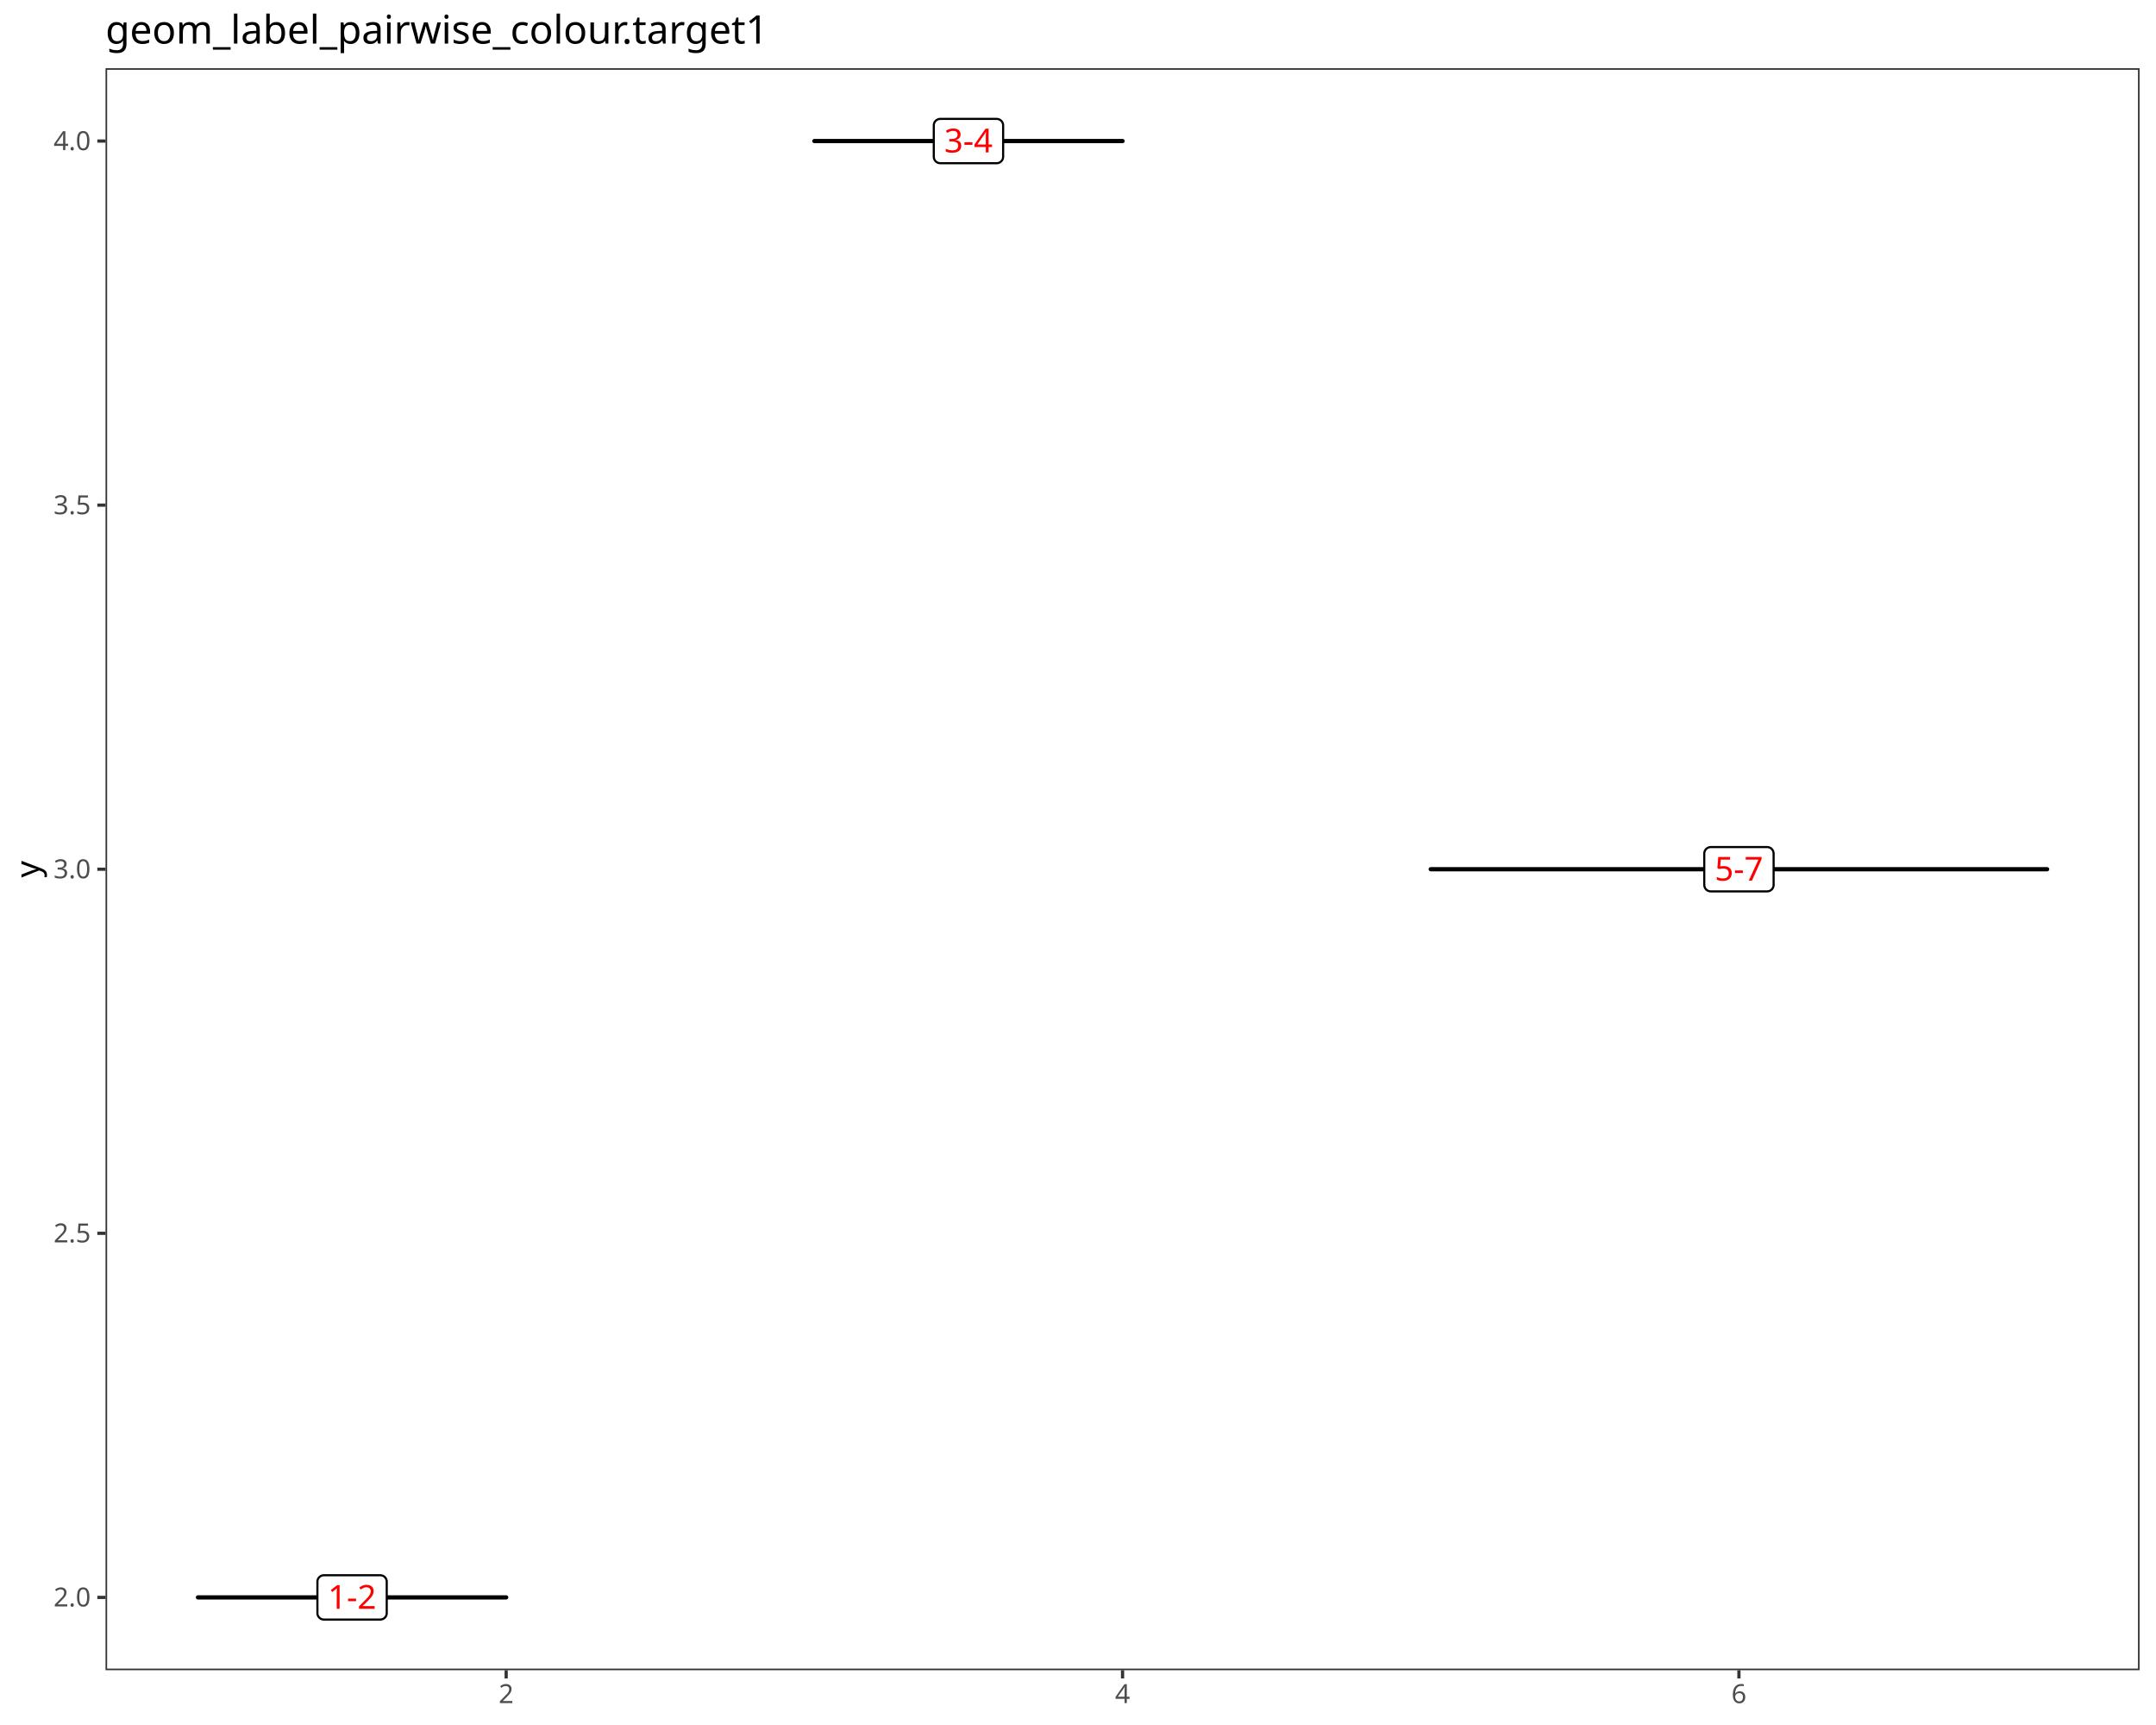
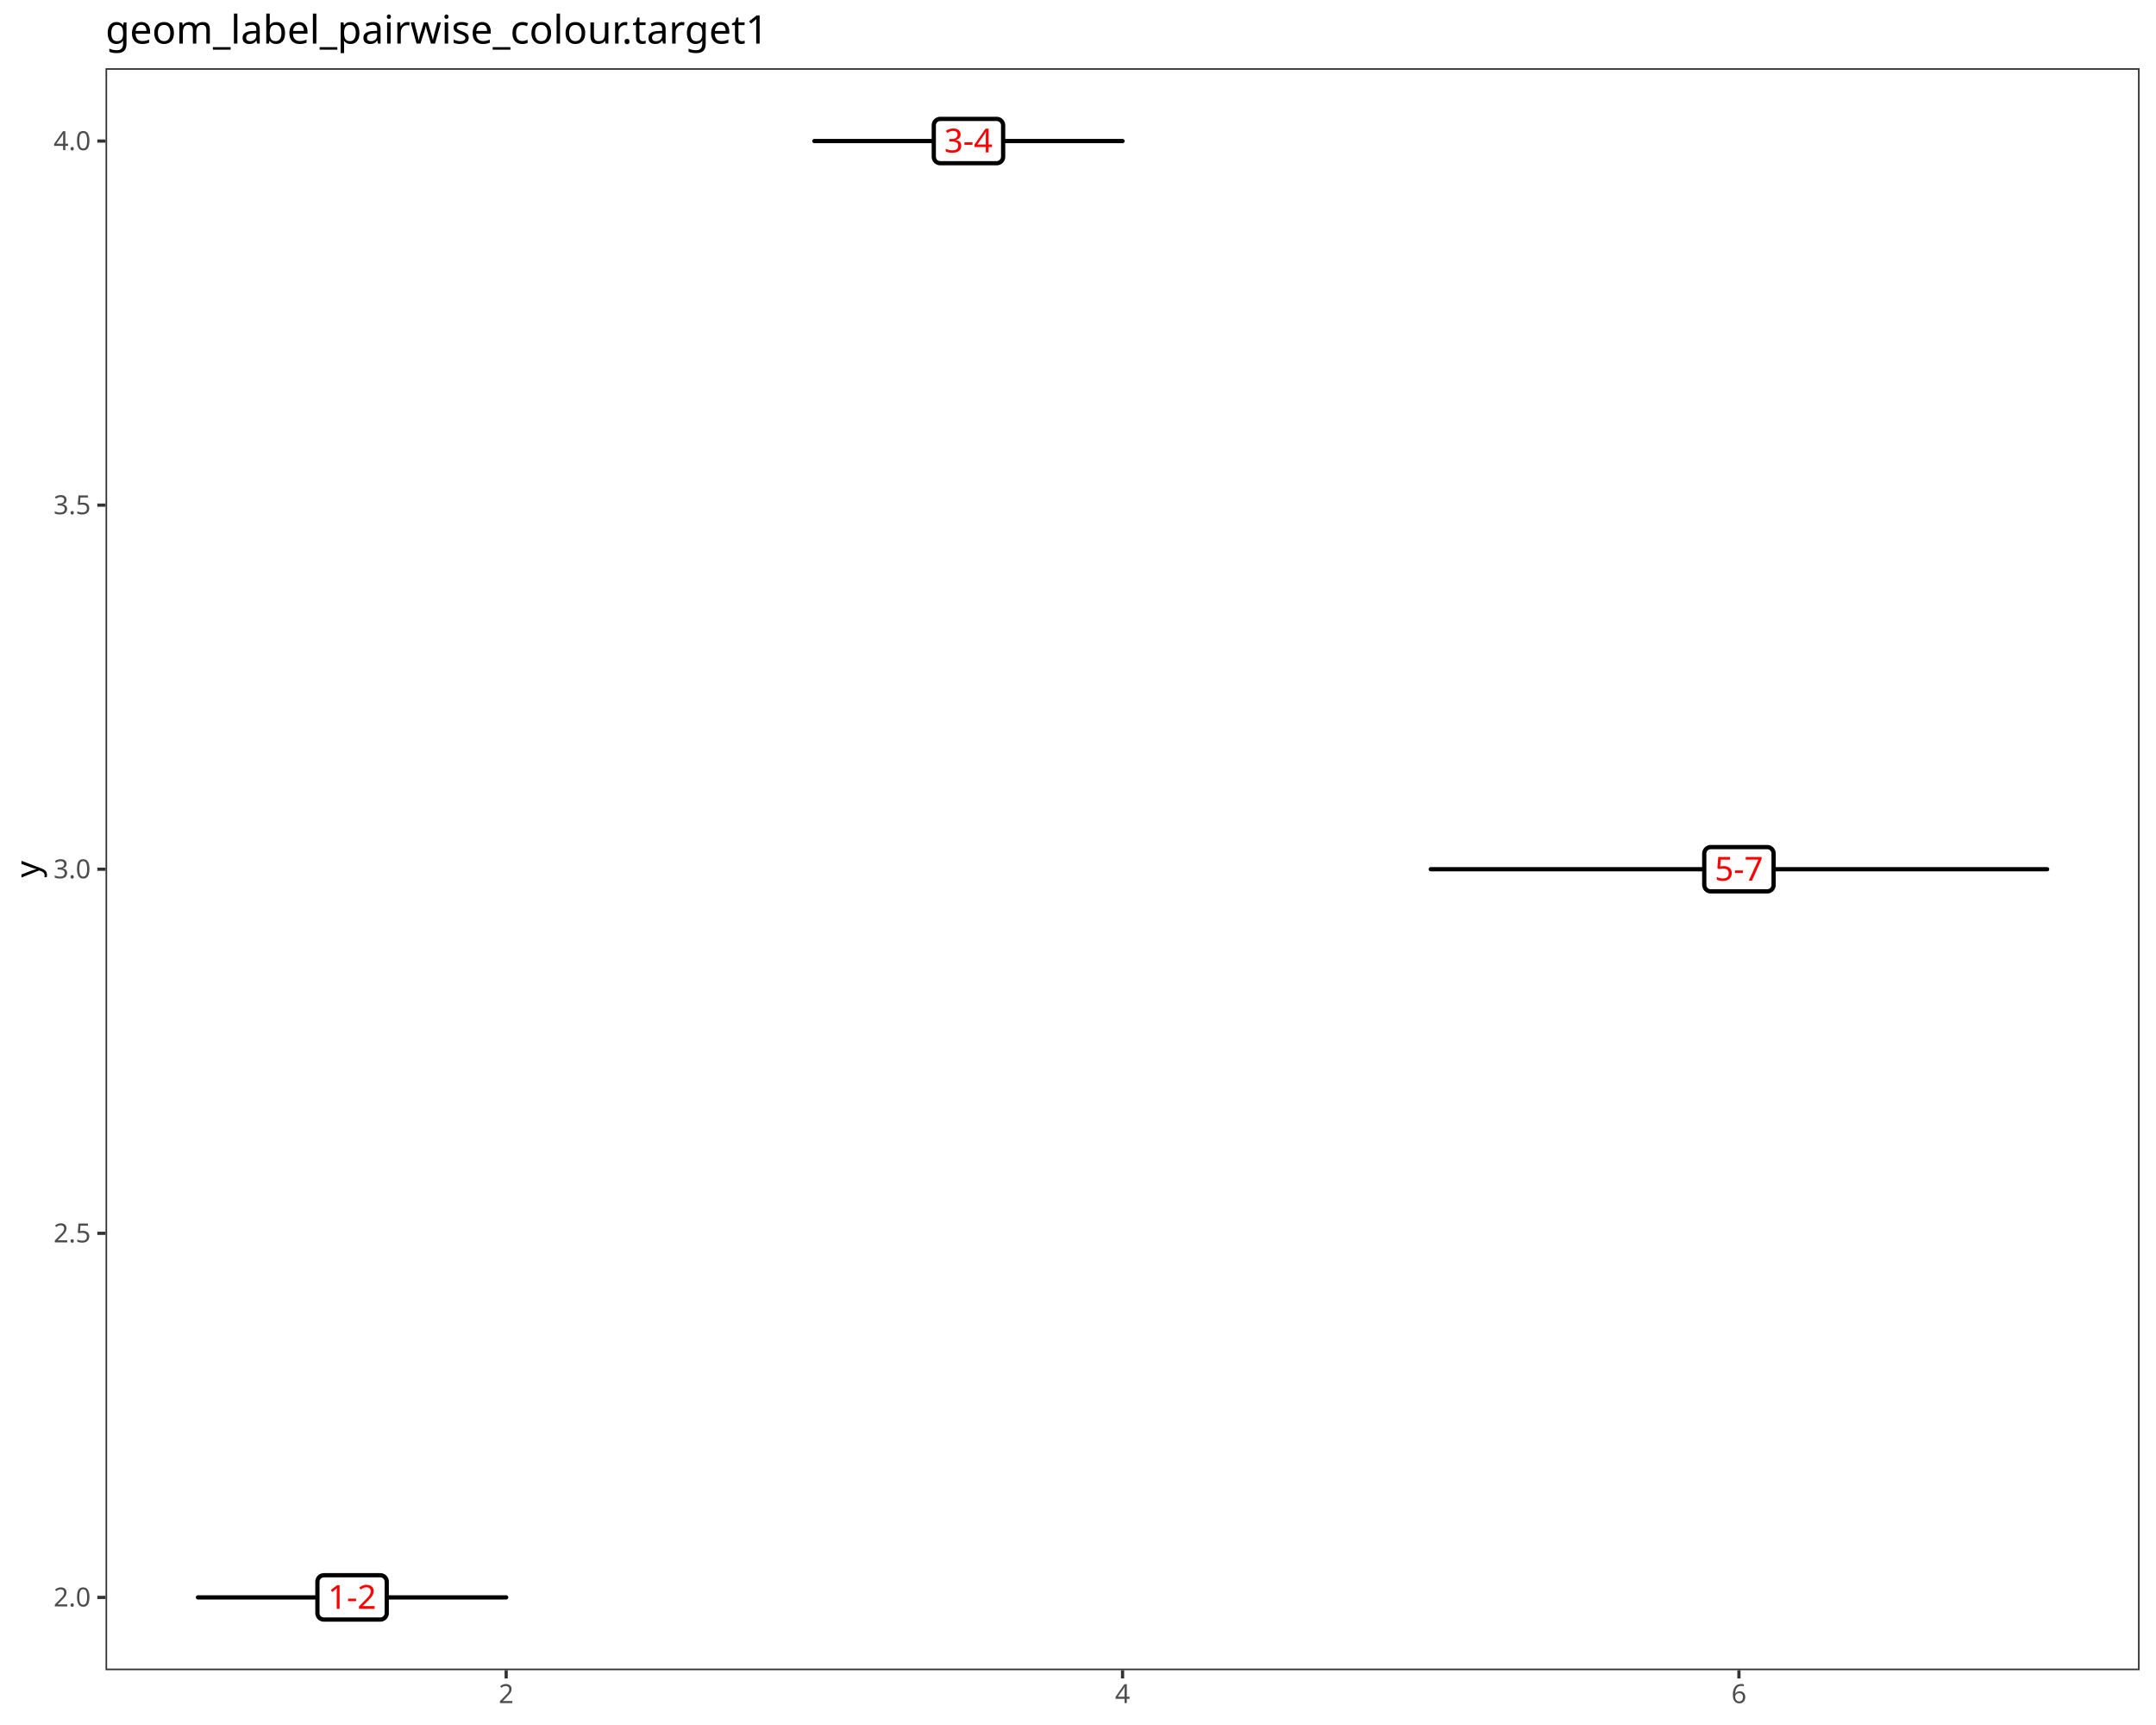
<svg xmlns="http://www.w3.org/2000/svg" class="svglite" data-engine-version="2.0" width="720.00pt" height="576.00pt" viewBox="0 0 720.00 576.00">
  <defs>
    <style type="text/css">
    .svglite line, .svglite polyline, .svglite polygon, .svglite path, .svglite rect, .svglite circle {
      fill: none;
      stroke: #000000;
      stroke-linecap: round;
      stroke-linejoin: round;
      stroke-miterlimit: 10.00;
    }
  </style>
  </defs>
  <rect width="100%" height="100%" style="stroke: none; fill: #FFFFFF;" />
  <defs>
    <clipPath id="cpMC4wMHw3MjAuMDB8MC4wMHw1NzYuMDA=">
      <rect x="0.00" y="0.00" width="720.00" height="576.00" />
    </clipPath>
  </defs>
  <g clip-path="url(#cpMC4wMHw3MjAuMDB8MC4wMHw1NzYuMDA=)">
    <rect x="0.00" y="0.00" width="720.00" height="576.00" style="stroke-width: 1.07; stroke: #FFFFFF; fill: #FFFFFF;" />
  </g>
  <defs>
    <clipPath id="cpMzUuMjR8NzE0LjUyfDIyLjc4fDU1Ny43MQ==">
      <rect x="35.24" y="22.78" width="679.28" height="534.92" />
    </clipPath>
  </defs>
  <g clip-path="url(#cpMzUuMjR8NzE0LjUyfDIyLjc4fDU1Ny43MQ==)">
    <rect x="35.24" y="22.78" width="679.28" height="534.92" style="stroke-width: 1.07; stroke: none; fill: #FFFFFF;" />
    <line x1="66.11" y1="533.39" x2="169.04" y2="533.39" style="stroke-width: 1.42;" />
-     <polygon points="108.16,540.79 126.99,540.79 126.91,540.79 127.25,540.77 127.59,540.70 127.92,540.58 128.22,540.41 128.49,540.19 128.72,539.93 128.91,539.63 129.04,539.31 129.13,538.98 129.15,538.63 129.15,538.63 129.15,528.15 129.15,528.15 129.13,527.81 129.04,527.47 128.91,527.15 128.72,526.85 128.49,526.59 128.22,526.37 127.92,526.20 127.59,526.08 127.25,526.01 126.99,525.99 108.16,525.99 108.42,526.01 108.07,525.99 107.73,526.04 107.39,526.13 107.08,526.28 106.79,526.48 106.54,526.72 106.33,527.00 106.17,527.31 106.06,527.64 106.00,527.98 106.00,528.15 106.00,538.63 106.00,538.46 106.00,538.80 106.06,539.15 106.17,539.48 106.33,539.78 106.54,540.06 106.79,540.30 107.08,540.50 107.39,540.65 107.73,540.75 108.07,540.79 " style="stroke-width: 0.71; fill: #FFFFFF;" />
+     <polygon points="108.16,540.79 126.99,540.79 126.91,540.79 127.25,540.77 127.59,540.70 127.92,540.58 128.22,540.41 128.49,540.19 128.72,539.93 128.91,539.63 129.04,539.31 129.13,538.98 129.15,538.63 129.15,538.63 129.15,528.15 129.15,528.15 129.13,527.81 129.04,527.47 128.91,527.15 128.72,526.85 128.49,526.59 128.22,526.37 127.92,526.20 127.59,526.08 127.25,526.01 126.99,525.99 108.16,525.99 108.42,526.01 108.07,525.99 107.73,526.04 107.39,526.13 107.08,526.28 106.79,526.48 106.54,526.72 106.33,527.00 106.17,527.31 106.06,527.64 106.00,527.98 106.00,528.15 106.00,538.63 106.00,538.46 106.00,538.80 106.06,539.15 106.17,539.48 106.33,539.78 106.54,540.06 106.79,540.30 107.08,540.50 107.39,540.65 107.73,540.75 108.07,540.79 " style="stroke-width: 1.42; fill: #FFFFFF;" />
    <text x="117.58" y="537.19" text-anchor="middle" style="font-size: 11.04px; fill: #FF0000; font-family: sans;" textLength="15.96px" lengthAdjust="spacingAndGlyphs">1-2</text>
    <line x1="271.96" y1="47.10" x2="374.88" y2="47.10" style="stroke-width: 1.42;" />
-     <polygon points="314.00,54.50 332.84,54.50 332.75,54.50 333.10,54.48 333.44,54.41 333.76,54.29 334.06,54.11 334.33,53.89 334.56,53.63 334.75,53.34 334.89,53.02 334.97,52.68 335.00,52.34 335.00,52.34 335.00,41.86 335.00,41.86 334.97,41.51 334.89,41.18 334.75,40.86 334.56,40.56 334.33,40.30 334.06,40.08 333.76,39.91 333.44,39.78 333.10,39.72 332.84,39.70 314.00,39.70 314.26,39.72 313.91,39.70 313.57,39.74 313.23,39.84 312.92,39.99 312.63,40.19 312.38,40.43 312.17,40.70 312.01,41.01 311.90,41.34 311.85,41.69 311.84,41.86 311.84,52.34 311.85,52.16 311.85,52.51 311.90,52.85 312.01,53.18 312.17,53.49 312.38,53.77 312.63,54.01 312.92,54.21 313.23,54.36 313.57,54.45 313.91,54.50 " style="stroke-width: 0.71; fill: #FFFFFF;" />
+     <polygon points="314.00,54.50 332.84,54.50 332.75,54.50 333.10,54.48 333.44,54.41 333.76,54.29 334.06,54.11 334.33,53.89 334.56,53.63 334.75,53.34 334.89,53.02 334.97,52.68 335.00,52.34 335.00,52.34 335.00,41.86 335.00,41.86 334.97,41.51 334.89,41.18 334.75,40.86 334.56,40.56 334.33,40.30 334.06,40.08 333.76,39.91 333.44,39.78 333.10,39.72 332.84,39.70 314.00,39.70 314.26,39.72 313.91,39.70 313.57,39.74 313.23,39.84 312.92,39.99 312.63,40.19 312.38,40.43 312.17,40.70 312.01,41.01 311.90,41.34 311.85,41.69 311.84,41.86 311.84,52.34 311.85,52.16 311.85,52.51 311.90,52.85 312.01,53.18 312.17,53.49 312.38,53.77 312.63,54.01 312.92,54.21 313.23,54.36 313.57,54.45 313.91,54.50 " style="stroke-width: 1.42; fill: #FFFFFF;" />
    <text x="323.42" y="50.90" text-anchor="middle" style="font-size: 11.04px; fill: #FF0000; font-family: sans;" textLength="15.96px" lengthAdjust="spacingAndGlyphs">3-4</text>
    <line x1="477.80" y1="290.24" x2="683.64" y2="290.24" style="stroke-width: 1.42;" />
-     <polygon points="571.30,297.64 590.14,297.64 590.05,297.64 590.40,297.63 590.74,297.56 591.07,297.43 591.37,297.26 591.64,297.04 591.87,296.78 592.05,296.49 592.19,296.17 592.27,295.83 592.30,295.48 592.30,295.48 592.30,285.01 592.30,285.01 592.27,284.66 592.19,284.32 592.05,284.00 591.87,283.71 591.64,283.45 591.37,283.23 591.07,283.05 590.74,282.93 590.40,282.86 590.14,282.85 571.30,282.85 571.56,282.86 571.22,282.85 570.87,282.89 570.54,282.99 570.22,283.14 569.94,283.33 569.69,283.57 569.48,283.85 569.32,284.16 569.21,284.49 569.15,284.83 569.14,285.01 569.14,295.48 569.15,295.31 569.15,295.66 569.21,296.00 569.32,296.33 569.48,296.64 569.69,296.92 569.94,297.16 570.22,297.35 570.54,297.50 570.87,297.60 571.22,297.64 " style="stroke-width: 0.71; fill: #FFFFFF;" />
+     <polygon points="571.30,297.64 590.14,297.64 590.05,297.64 590.40,297.63 590.74,297.56 591.07,297.43 591.37,297.26 591.64,297.04 591.87,296.78 592.05,296.49 592.19,296.17 592.27,295.83 592.30,295.48 592.30,295.48 592.30,285.01 592.30,285.01 592.27,284.66 592.19,284.32 592.05,284.00 591.87,283.71 591.64,283.45 591.37,283.23 591.07,283.05 590.74,282.93 590.40,282.86 590.14,282.85 571.30,282.85 571.56,282.86 571.22,282.85 570.87,282.89 570.54,282.99 570.22,283.14 569.94,283.33 569.69,283.57 569.48,283.85 569.32,284.16 569.21,284.49 569.15,284.83 569.14,285.01 569.14,295.48 569.15,295.31 569.15,295.66 569.21,296.00 569.32,296.33 569.48,296.64 569.69,296.92 569.94,297.16 570.22,297.35 570.54,297.50 570.87,297.60 571.22,297.64 " style="stroke-width: 1.42; fill: #FFFFFF;" />
    <text x="580.72" y="294.04" text-anchor="middle" style="font-size: 11.04px; fill: #FF0000; font-family: sans;" textLength="15.96px" lengthAdjust="spacingAndGlyphs">5-7</text>
    <rect x="35.24" y="22.78" width="679.28" height="534.92" style="stroke-width: 1.07; stroke: #333333;" />
  </g>
  <g clip-path="url(#cpMC4wMHw3MjAuMDB8MC4wMHw1NzYuMDA=)">
    <text x="30.31" y="536.42" text-anchor="end" style="font-size: 8.80px; fill: #4D4D4D; font-family: sans;" textLength="12.23px" lengthAdjust="spacingAndGlyphs">2.0</text>
    <text x="30.31" y="414.85" text-anchor="end" style="font-size: 8.80px; fill: #4D4D4D; font-family: sans;" textLength="12.23px" lengthAdjust="spacingAndGlyphs">2.5</text>
    <text x="30.31" y="293.27" text-anchor="end" style="font-size: 8.80px; fill: #4D4D4D; font-family: sans;" textLength="12.23px" lengthAdjust="spacingAndGlyphs">3.0</text>
    <text x="30.31" y="171.70" text-anchor="end" style="font-size: 8.80px; fill: #4D4D4D; font-family: sans;" textLength="12.23px" lengthAdjust="spacingAndGlyphs">3.5</text>
    <text x="30.31" y="50.13" text-anchor="end" style="font-size: 8.80px; fill: #4D4D4D; font-family: sans;" textLength="12.23px" lengthAdjust="spacingAndGlyphs">4.0</text>
    <polyline points="32.50,533.39 35.24,533.39 " style="stroke-width: 1.07; stroke: #333333; stroke-linecap: butt;" />
    <polyline points="32.50,411.82 35.24,411.82 " style="stroke-width: 1.07; stroke: #333333; stroke-linecap: butt;" />
    <polyline points="32.50,290.24 35.24,290.24 " style="stroke-width: 1.07; stroke: #333333; stroke-linecap: butt;" />
    <polyline points="32.50,168.67 35.24,168.67 " style="stroke-width: 1.07; stroke: #333333; stroke-linecap: butt;" />
    <polyline points="32.50,47.10 35.24,47.10 " style="stroke-width: 1.07; stroke: #333333; stroke-linecap: butt;" />
    <polyline points="169.04,560.45 169.04,557.71 " style="stroke-width: 1.07; stroke: #333333; stroke-linecap: butt;" />
    <polyline points="374.88,560.45 374.88,557.71 " style="stroke-width: 1.07; stroke: #333333; stroke-linecap: butt;" />
    <polyline points="580.72,560.45 580.72,557.71 " style="stroke-width: 1.07; stroke: #333333; stroke-linecap: butt;" />
    <text x="169.04" y="568.69" text-anchor="middle" style="font-size: 8.80px; fill: #4D4D4D; font-family: sans;" textLength="4.89px" lengthAdjust="spacingAndGlyphs">2</text>
    <text x="374.88" y="568.69" text-anchor="middle" style="font-size: 8.80px; fill: #4D4D4D; font-family: sans;" textLength="4.89px" lengthAdjust="spacingAndGlyphs">4</text>
    <text x="580.72" y="568.69" text-anchor="middle" style="font-size: 8.80px; fill: #4D4D4D; font-family: sans;" textLength="4.89px" lengthAdjust="spacingAndGlyphs">6</text>
    <text transform="translate(13.05,290.24) rotate(-90)" text-anchor="middle" style="font-size: 11.00px; font-family: sans;" textLength="5.50px" lengthAdjust="spacingAndGlyphs">y</text>
    <text x="35.24" y="14.56" style="font-size: 13.20px; font-family: sans;" textLength="212.08px" lengthAdjust="spacingAndGlyphs">geom_label_pairwise_colour.target1</text>
  </g>
</svg>
